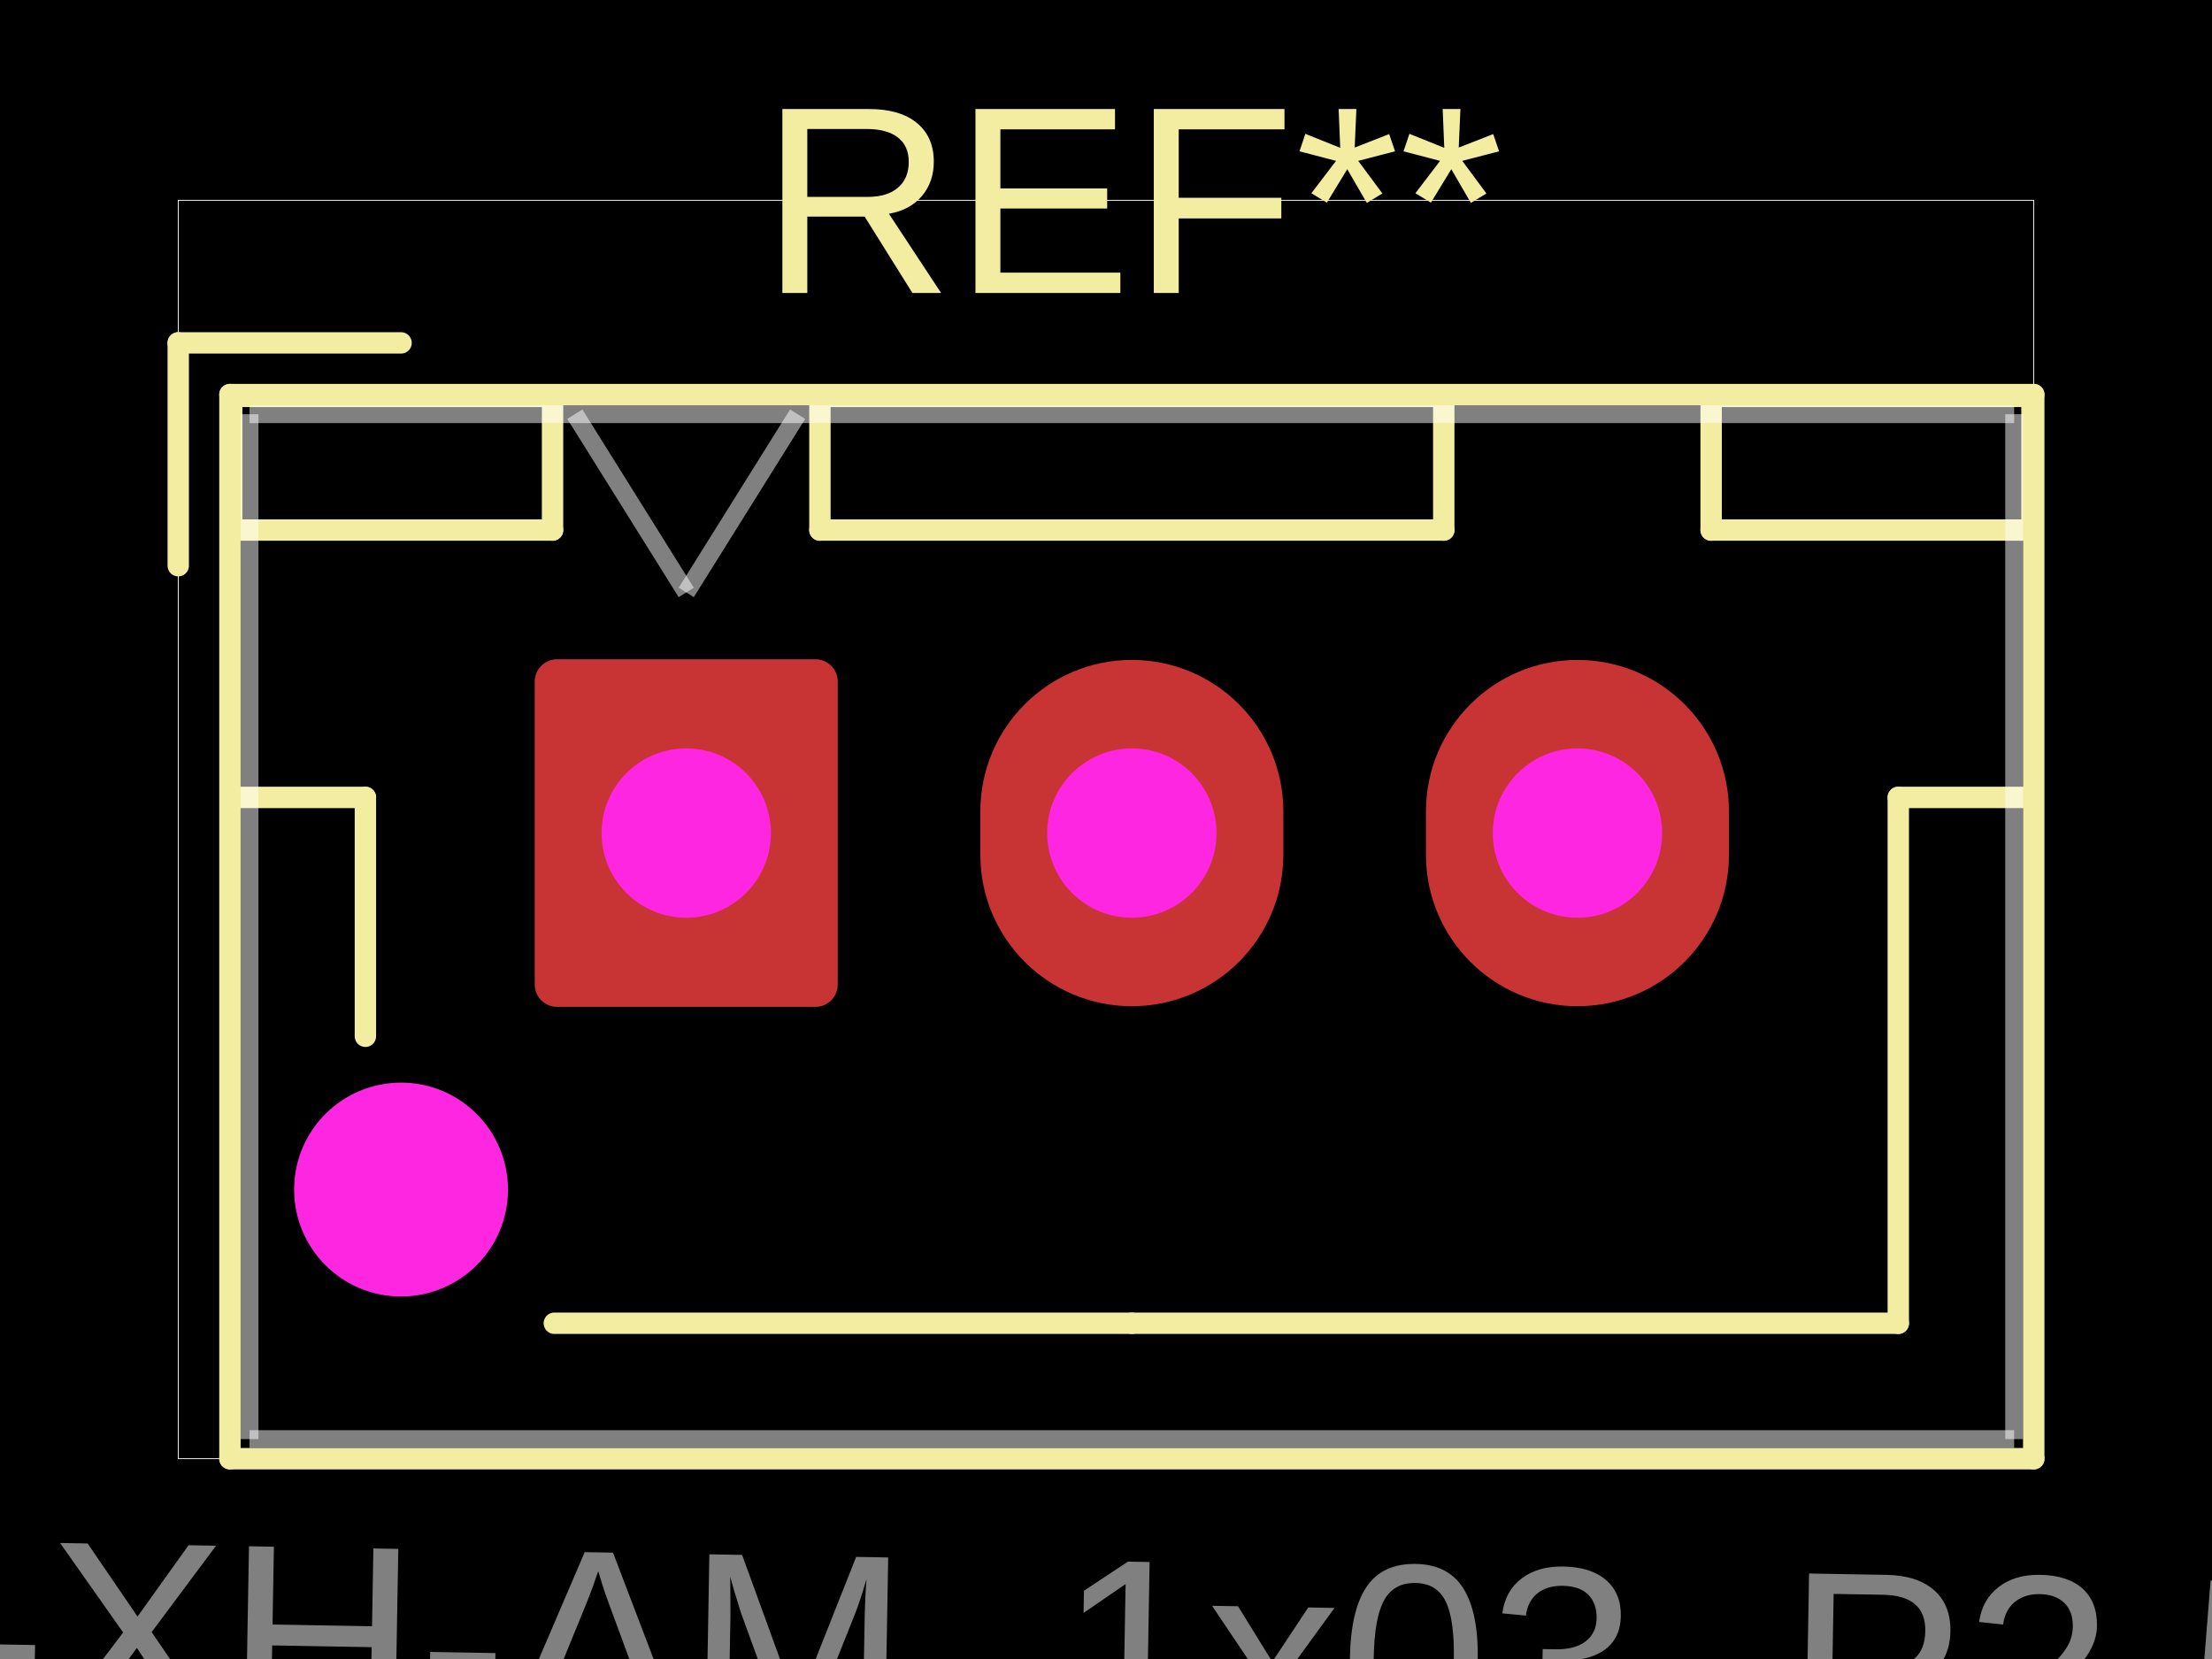
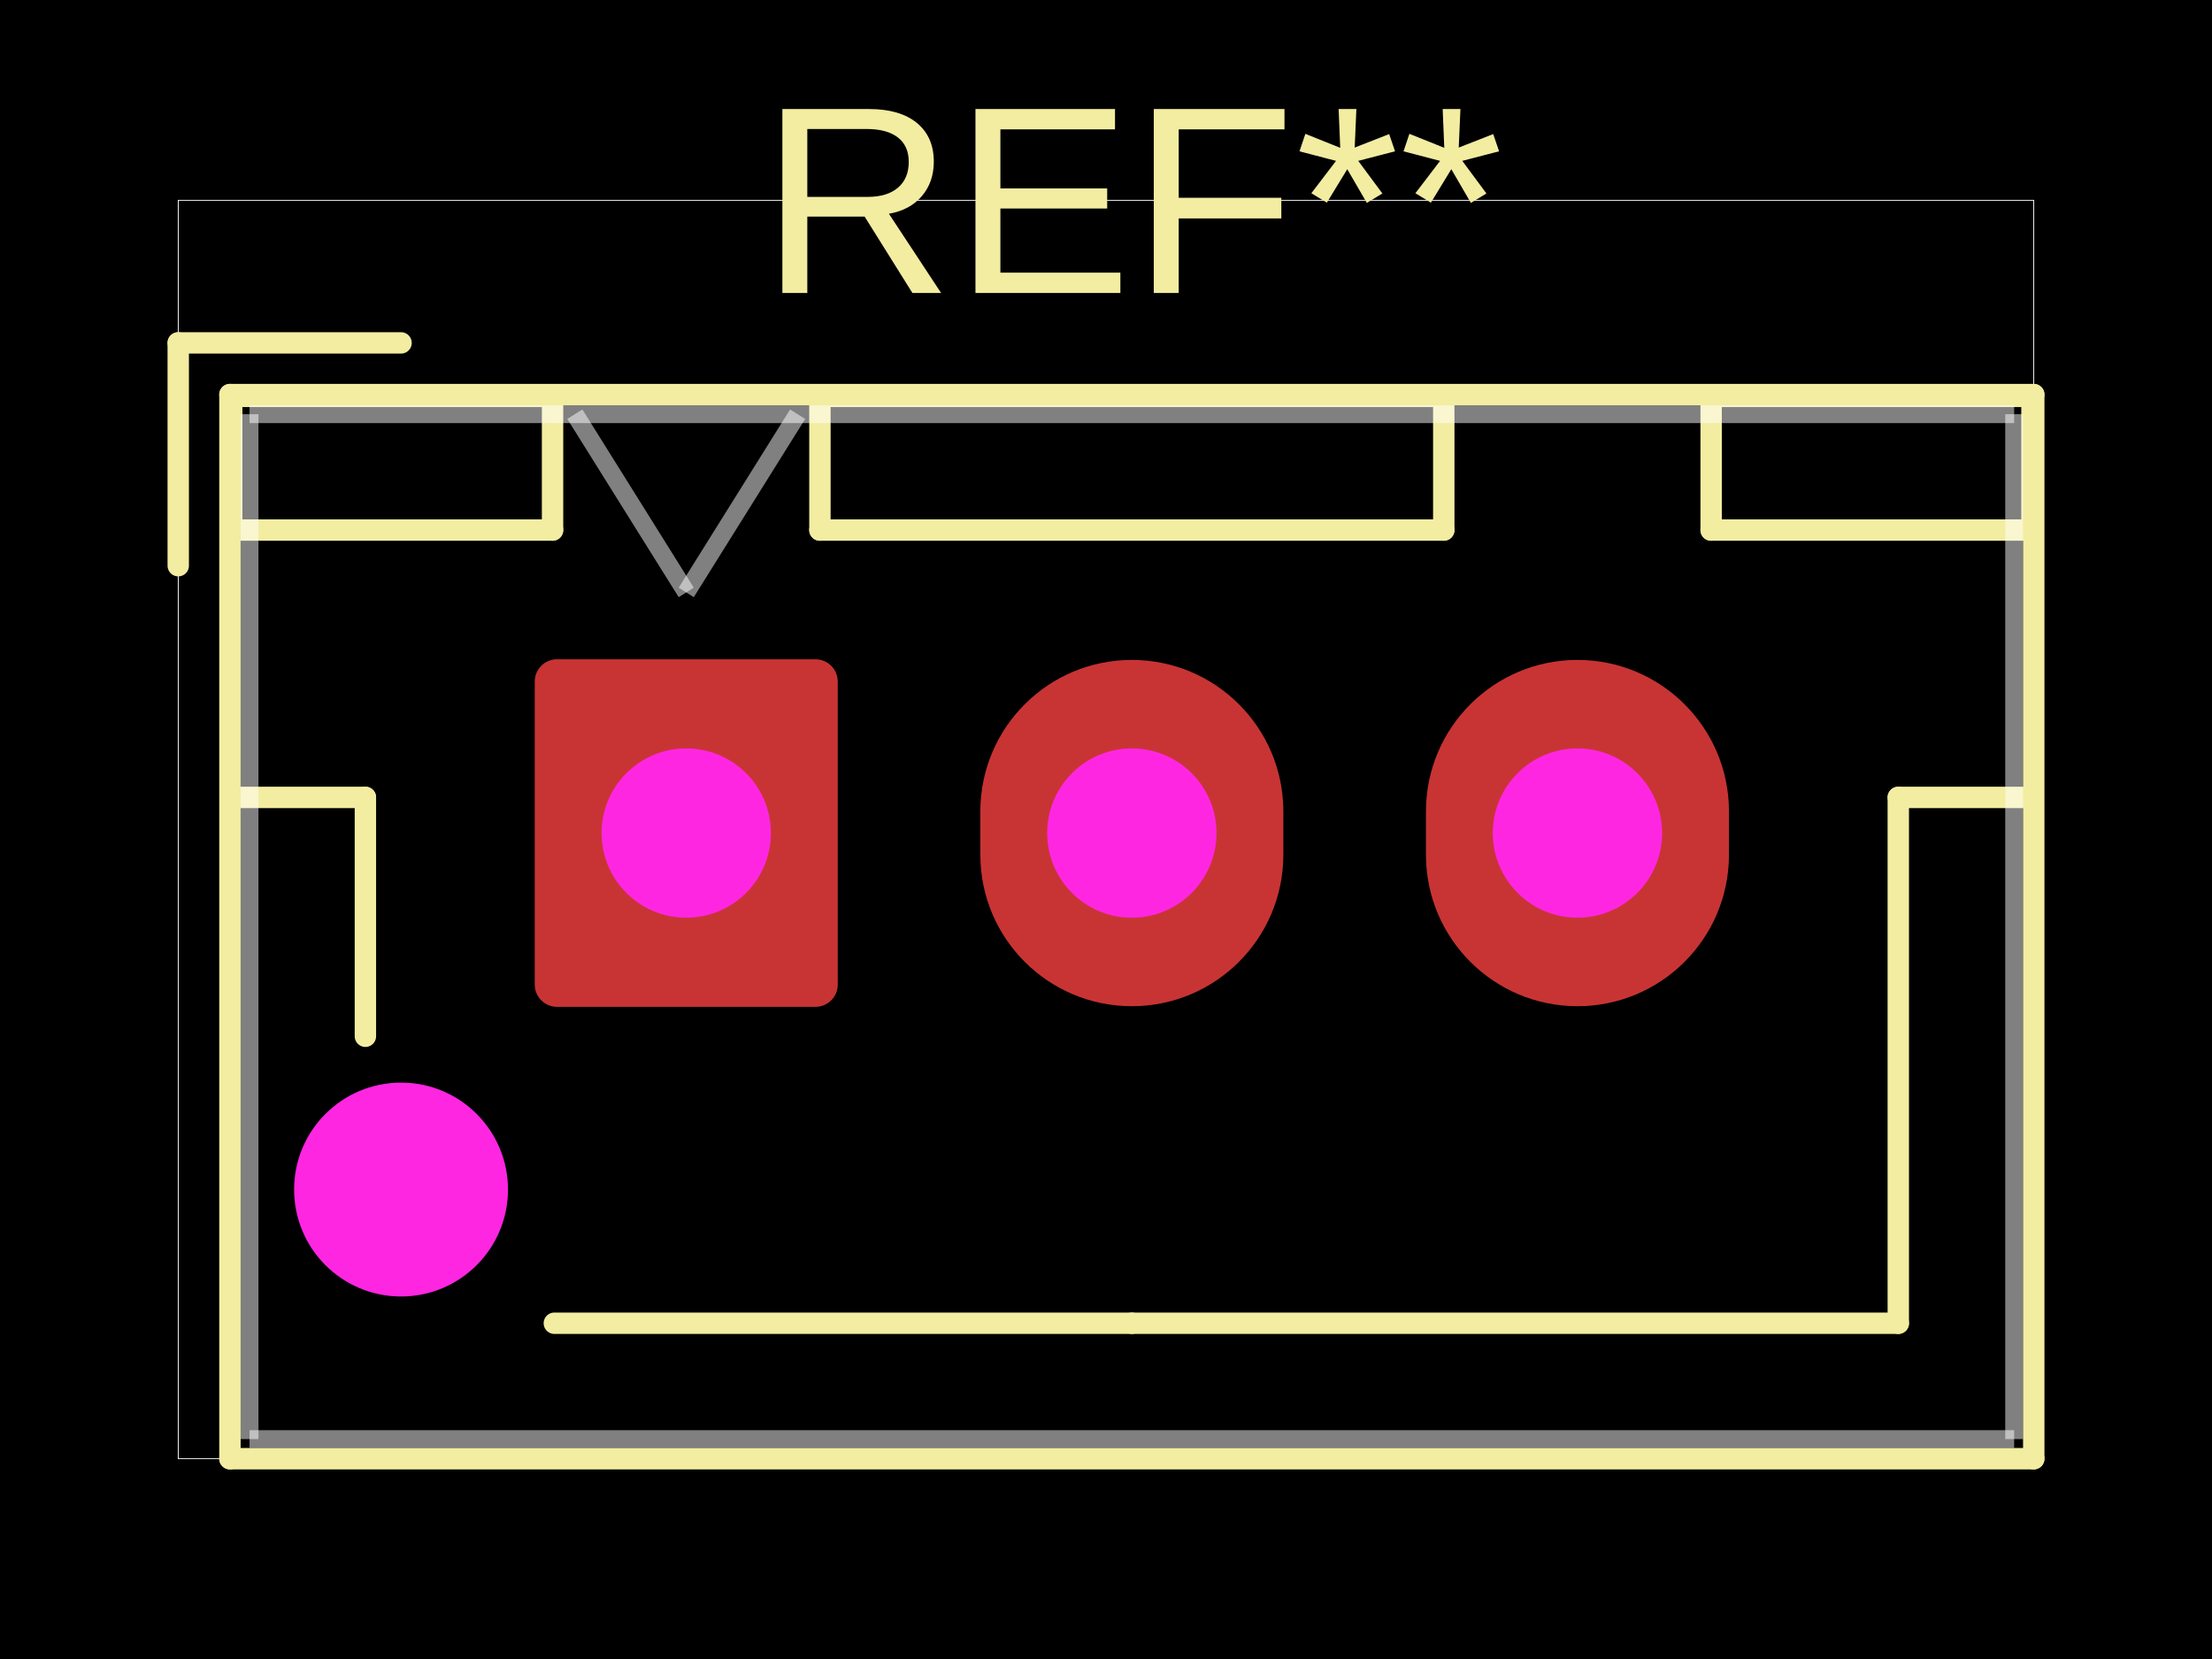
<svg xmlns="http://www.w3.org/2000/svg" width="800" height="600">
  <style />
  <rect class="boundary" x="0" y="0" fill="#000" width="800" height="600" data-type="pcb_background" data-pcb-layer="global" />
  <rect class="pcb-boundary" fill="none" stroke="#fff" stroke-width="0.3" x="64.464" y="72.442" width="671.072" height="455.117" data-type="pcb_boundary" data-pcb-layer="global" />
  <text x="0" y="0" dx="0" dy="0" fill="#f2eda1" font-family="Arial, sans-serif" font-size="96.696" text-anchor="middle" dominant-baseline="central" transform="matrix(1,0,0,1,409.3473,72.44158)" class="pcb-silkscreen-text pcb-silkscreen-top" data-pcb-silkscreen-text-id="pcb_component_0" stroke="none" data-type="pcb_silkscreen_text" data-pcb-layer="top">REF**</text>
  <path class="pcb-silkscreen pcb-silkscreen-top" d="M 83.159 142.707 L 83.159 527.558" fill="none" stroke="#f2eda1" stroke-width="7.736" stroke-linecap="round" stroke-linejoin="round" data-pcb-component-id="pcb_component_0" data-pcb-silkscreen-path-id="pcb_silkscreen_path_0" data-type="pcb_silkscreen_path" data-pcb-layer="top" />
  <path class="pcb-silkscreen pcb-silkscreen-top" d="M 83.159 527.558 L 735.536 527.558" fill="none" stroke="#f2eda1" stroke-width="7.736" stroke-linecap="round" stroke-linejoin="round" data-pcb-component-id="pcb_component_0" data-pcb-silkscreen-path-id="pcb_silkscreen_path_1" data-type="pcb_silkscreen_path" data-pcb-layer="top" />
  <path class="pcb-silkscreen pcb-silkscreen-top" d="M 735.536 527.558 L 735.536 142.707" fill="none" stroke="#f2eda1" stroke-width="7.736" stroke-linecap="round" stroke-linejoin="round" data-pcb-component-id="pcb_component_0" data-pcb-silkscreen-path-id="pcb_silkscreen_path_2" data-type="pcb_silkscreen_path" data-pcb-layer="top" />
  <path class="pcb-silkscreen pcb-silkscreen-top" d="M 735.536 142.707 L 83.159 142.707" fill="none" stroke="#f2eda1" stroke-width="7.736" stroke-linecap="round" stroke-linejoin="round" data-pcb-component-id="pcb_component_0" data-pcb-silkscreen-path-id="pcb_silkscreen_path_3" data-type="pcb_silkscreen_path" data-pcb-layer="top" />
  <path class="pcb-silkscreen pcb-silkscreen-top" d="M 296.535 143.352 L 296.535 191.7" fill="none" stroke="#f2eda1" stroke-width="7.736" stroke-linecap="round" stroke-linejoin="round" data-pcb-component-id="pcb_component_0" data-pcb-silkscreen-path-id="pcb_silkscreen_path_4" data-type="pcb_silkscreen_path" data-pcb-layer="top" />
  <path class="pcb-silkscreen pcb-silkscreen-top" d="M 296.535 191.7 L 522.16 191.7" fill="none" stroke="#f2eda1" stroke-width="7.736" stroke-linecap="round" stroke-linejoin="round" data-pcb-component-id="pcb_component_0" data-pcb-silkscreen-path-id="pcb_silkscreen_path_5" data-type="pcb_silkscreen_path" data-pcb-layer="top" />
  <path class="pcb-silkscreen pcb-silkscreen-top" d="M 522.16 191.7 L 522.16 143.352" fill="none" stroke="#f2eda1" stroke-width="7.736" stroke-linecap="round" stroke-linejoin="round" data-pcb-component-id="pcb_component_0" data-pcb-silkscreen-path-id="pcb_silkscreen_path_6" data-type="pcb_silkscreen_path" data-pcb-layer="top" />
  <path class="pcb-silkscreen pcb-silkscreen-top" d="M 522.16 143.352 L 296.535 143.352" fill="none" stroke="#f2eda1" stroke-width="7.736" stroke-linecap="round" stroke-linejoin="round" data-pcb-component-id="pcb_component_0" data-pcb-silkscreen-path-id="pcb_silkscreen_path_7" data-type="pcb_silkscreen_path" data-pcb-layer="top" />
  <path class="pcb-silkscreen pcb-silkscreen-top" d="M 83.803 143.352 L 83.803 191.7" fill="none" stroke="#f2eda1" stroke-width="7.736" stroke-linecap="round" stroke-linejoin="round" data-pcb-component-id="pcb_component_0" data-pcb-silkscreen-path-id="pcb_silkscreen_path_8" data-type="pcb_silkscreen_path" data-pcb-layer="top" />
  <path class="pcb-silkscreen pcb-silkscreen-top" d="M 83.803 191.7 L 199.839 191.7" fill="none" stroke="#f2eda1" stroke-width="7.736" stroke-linecap="round" stroke-linejoin="round" data-pcb-component-id="pcb_component_0" data-pcb-silkscreen-path-id="pcb_silkscreen_path_9" data-type="pcb_silkscreen_path" data-pcb-layer="top" />
  <path class="pcb-silkscreen pcb-silkscreen-top" d="M 199.839 191.7 L 199.839 143.352" fill="none" stroke="#f2eda1" stroke-width="7.736" stroke-linecap="round" stroke-linejoin="round" data-pcb-component-id="pcb_component_0" data-pcb-silkscreen-path-id="pcb_silkscreen_path_10" data-type="pcb_silkscreen_path" data-pcb-layer="top" />
  <path class="pcb-silkscreen pcb-silkscreen-top" d="M 199.839 143.352 L 83.803 143.352" fill="none" stroke="#f2eda1" stroke-width="7.736" stroke-linecap="round" stroke-linejoin="round" data-pcb-component-id="pcb_component_0" data-pcb-silkscreen-path-id="pcb_silkscreen_path_11" data-type="pcb_silkscreen_path" data-pcb-layer="top" />
  <path class="pcb-silkscreen pcb-silkscreen-top" d="M 618.856 143.352 L 618.856 191.7" fill="none" stroke="#f2eda1" stroke-width="7.736" stroke-linecap="round" stroke-linejoin="round" data-pcb-component-id="pcb_component_0" data-pcb-silkscreen-path-id="pcb_silkscreen_path_12" data-type="pcb_silkscreen_path" data-pcb-layer="top" />
  <path class="pcb-silkscreen pcb-silkscreen-top" d="M 618.856 191.7 L 734.891 191.7" fill="none" stroke="#f2eda1" stroke-width="7.736" stroke-linecap="round" stroke-linejoin="round" data-pcb-component-id="pcb_component_0" data-pcb-silkscreen-path-id="pcb_silkscreen_path_13" data-type="pcb_silkscreen_path" data-pcb-layer="top" />
  <path class="pcb-silkscreen pcb-silkscreen-top" d="M 734.891 191.7 L 734.891 143.352" fill="none" stroke="#f2eda1" stroke-width="7.736" stroke-linecap="round" stroke-linejoin="round" data-pcb-component-id="pcb_component_0" data-pcb-silkscreen-path-id="pcb_silkscreen_path_14" data-type="pcb_silkscreen_path" data-pcb-layer="top" />
  <path class="pcb-silkscreen pcb-silkscreen-top" d="M 734.891 143.352 L 618.856 143.352" fill="none" stroke="#f2eda1" stroke-width="7.736" stroke-linecap="round" stroke-linejoin="round" data-pcb-component-id="pcb_component_0" data-pcb-silkscreen-path-id="pcb_silkscreen_path_15" data-type="pcb_silkscreen_path" data-pcb-layer="top" />
  <path class="pcb-silkscreen pcb-silkscreen-top" d="M 83.803 288.396 L 132.151 288.396" fill="none" stroke="#f2eda1" stroke-width="7.736" stroke-linecap="round" stroke-linejoin="round" data-pcb-component-id="pcb_component_0" data-pcb-silkscreen-path-id="pcb_silkscreen_path_16" data-type="pcb_silkscreen_path" data-pcb-layer="top" />
  <path class="pcb-silkscreen pcb-silkscreen-top" d="M 132.151 288.396 L 132.151 374.778" fill="none" stroke="#f2eda1" stroke-width="7.736" stroke-linecap="round" stroke-linejoin="round" data-pcb-component-id="pcb_component_0" data-pcb-silkscreen-path-id="pcb_silkscreen_path_17" data-type="pcb_silkscreen_path" data-pcb-layer="top" />
  <path class="pcb-silkscreen pcb-silkscreen-top" d="M 409.347 478.566 L 200.483 478.566" fill="none" stroke="#f2eda1" stroke-width="7.736" stroke-linecap="round" stroke-linejoin="round" data-pcb-component-id="pcb_component_0" data-pcb-silkscreen-path-id="pcb_silkscreen_path_18" data-type="pcb_silkscreen_path" data-pcb-layer="top" />
  <path class="pcb-silkscreen pcb-silkscreen-top" d="M 734.891 288.396 L 686.543 288.396" fill="none" stroke="#f2eda1" stroke-width="7.736" stroke-linecap="round" stroke-linejoin="round" data-pcb-component-id="pcb_component_0" data-pcb-silkscreen-path-id="pcb_silkscreen_path_19" data-type="pcb_silkscreen_path" data-pcb-layer="top" />
  <path class="pcb-silkscreen pcb-silkscreen-top" d="M 686.543 288.396 L 686.543 478.566" fill="none" stroke="#f2eda1" stroke-width="7.736" stroke-linecap="round" stroke-linejoin="round" data-pcb-component-id="pcb_component_0" data-pcb-silkscreen-path-id="pcb_silkscreen_path_20" data-type="pcb_silkscreen_path" data-pcb-layer="top" />
  <path class="pcb-silkscreen pcb-silkscreen-top" d="M 686.543 478.566 L 409.347 478.566" fill="none" stroke="#f2eda1" stroke-width="7.736" stroke-linecap="round" stroke-linejoin="round" data-pcb-component-id="pcb_component_0" data-pcb-silkscreen-path-id="pcb_silkscreen_path_21" data-type="pcb_silkscreen_path" data-pcb-layer="top" />
  <path class="pcb-silkscreen pcb-silkscreen-top" d="M 145.044 124.013 L 64.464 124.013" fill="none" stroke="#f2eda1" stroke-width="7.736" stroke-linecap="round" stroke-linejoin="round" data-pcb-component-id="pcb_component_0" data-pcb-silkscreen-path-id="pcb_silkscreen_path_22" data-type="pcb_silkscreen_path" data-pcb-layer="top" />
  <path class="pcb-silkscreen pcb-silkscreen-top" d="M 64.464 124.013 L 64.464 204.593" fill="none" stroke="#f2eda1" stroke-width="7.736" stroke-linecap="round" stroke-linejoin="round" data-pcb-component-id="pcb_component_0" data-pcb-silkscreen-path-id="pcb_silkscreen_path_23" data-type="pcb_silkscreen_path" data-pcb-layer="top" />
  <g data-type="pcb_plated_hole" data-pcb-layer="through">
    <rect class="pcb-hole-outer-pad" fill="rgb(200, 52, 52)" x="193.392" y="238.437" width="109.589" height="125.705" rx="8.058" ry="8.058" data-type="pcb_plated_hole" data-pcb-layer="top" />
    <circle class="pcb-hole-inner" fill="#FF26E2" cx="248.187" cy="301.289" r="30.62" data-type="pcb_plated_hole_drill" data-pcb-layer="drill" />
  </g>
  <g data-type="pcb_plated_hole" data-pcb-layer="through">
    <path class="pcb-hole-outer" fill="rgb(200, 52, 52)" d="M54.795,-8.058 v16.116 a54.795,54.795 0 0 1 -109.589,0 v-16.116 a54.795,54.795 0 0 1 109.589,0 z" transform="translate(409.3473 301.2893)" data-type="pcb_plated_hole" data-pcb-layer="top" />
    <path class="pcb-hole-inner" fill="#FF26E2" d="M-30.62,0 a30.62,30.62 0 0 1 61.241,0 a30.62,30.62 0 0 1 -61.241,0 z" transform="translate(409.3473 301.2893)" data-type="pcb_plated_hole_drill" data-pcb-layer="drill" />
  </g>
  <g data-type="pcb_plated_hole" data-pcb-layer="through">
    <path class="pcb-hole-outer" fill="rgb(200, 52, 52)" d="M54.795,-8.058 v16.116 a54.795,54.795 0 0 1 -109.589,0 v-16.116 a54.795,54.795 0 0 1 109.589,0 z" transform="translate(570.5077 301.2893)" data-type="pcb_plated_hole" data-pcb-layer="top" />
    <path class="pcb-hole-inner" fill="#FF26E2" d="M-30.62,0 a30.62,30.62 0 0 1 61.241,0 a30.62,30.62 0 0 1 -61.241,0 z" transform="translate(570.5077 301.2893)" data-type="pcb_plated_hole_drill" data-pcb-layer="drill" />
  </g>
  <circle class="pcb-hole" cx="145.044" cy="430.218" r="38.678" fill="#FF26E2" data-type="pcb_hole" data-pcb-layer="drill" />
-   <text x="0" y="0" font-family="Arial, sans-serif" font-size="96.696" text-anchor="middle" dominant-baseline="central" transform="matrix(0.9998477,0.01745241,-0.01745241,0.9998477,409.3473,597.8243)" class="pcb-fabrication-note-text" fill="rgba(255,255,255,0.5)" data-type="pcb_fabrication_note_text" data-pcb-layer="overlay">JST_XH_B3B-XH-AM_1x03_P2.50mm_Vertical</text>
  <path class="pcb-fabrication-note-path" stroke="rgba(255,255,255,0.5)" fill="none" d="M 90.25 149.799 L 90.25 520.467" stroke-width="6.446" data-pcb-component-id="pcb_component_0" data-pcb-fabrication-note-path-id="pcb_fabrication_note_path_0" data-type="pcb_fabrication_note_path" data-pcb-layer="overlay" />
  <path class="pcb-fabrication-note-path" stroke="rgba(255,255,255,0.5)" fill="none" d="M 90.25 520.467 L 728.445 520.467" stroke-width="6.446" data-pcb-component-id="pcb_component_0" data-pcb-fabrication-note-path-id="pcb_fabrication_note_path_1" data-type="pcb_fabrication_note_path" data-pcb-layer="overlay" />
  <path class="pcb-fabrication-note-path" stroke="rgba(255,255,255,0.5)" fill="none" d="M 728.445 520.467 L 728.445 149.799" stroke-width="6.446" data-pcb-component-id="pcb_component_0" data-pcb-fabrication-note-path-id="pcb_fabrication_note_path_2" data-type="pcb_fabrication_note_path" data-pcb-layer="overlay" />
  <path class="pcb-fabrication-note-path" stroke="rgba(255,255,255,0.5)" fill="none" d="M 728.445 149.799 L 90.25 149.799" stroke-width="6.446" data-pcb-component-id="pcb_component_0" data-pcb-fabrication-note-path-id="pcb_fabrication_note_path_3" data-type="pcb_fabrication_note_path" data-pcb-layer="overlay" />
  <path class="pcb-fabrication-note-path" stroke="rgba(255,255,255,0.5)" fill="none" d="M 207.897 149.799 L 248.187 214.263" stroke-width="6.446" data-pcb-component-id="pcb_component_0" data-pcb-fabrication-note-path-id="pcb_fabrication_note_path_4" data-type="pcb_fabrication_note_path" data-pcb-layer="overlay" />
  <path class="pcb-fabrication-note-path" stroke="rgba(255,255,255,0.5)" fill="none" d="M 248.187 214.263 L 288.477 149.799" stroke-width="6.446" data-pcb-component-id="pcb_component_0" data-pcb-fabrication-note-path-id="pcb_fabrication_note_path_5" data-type="pcb_fabrication_note_path" data-pcb-layer="overlay" />
</svg>
